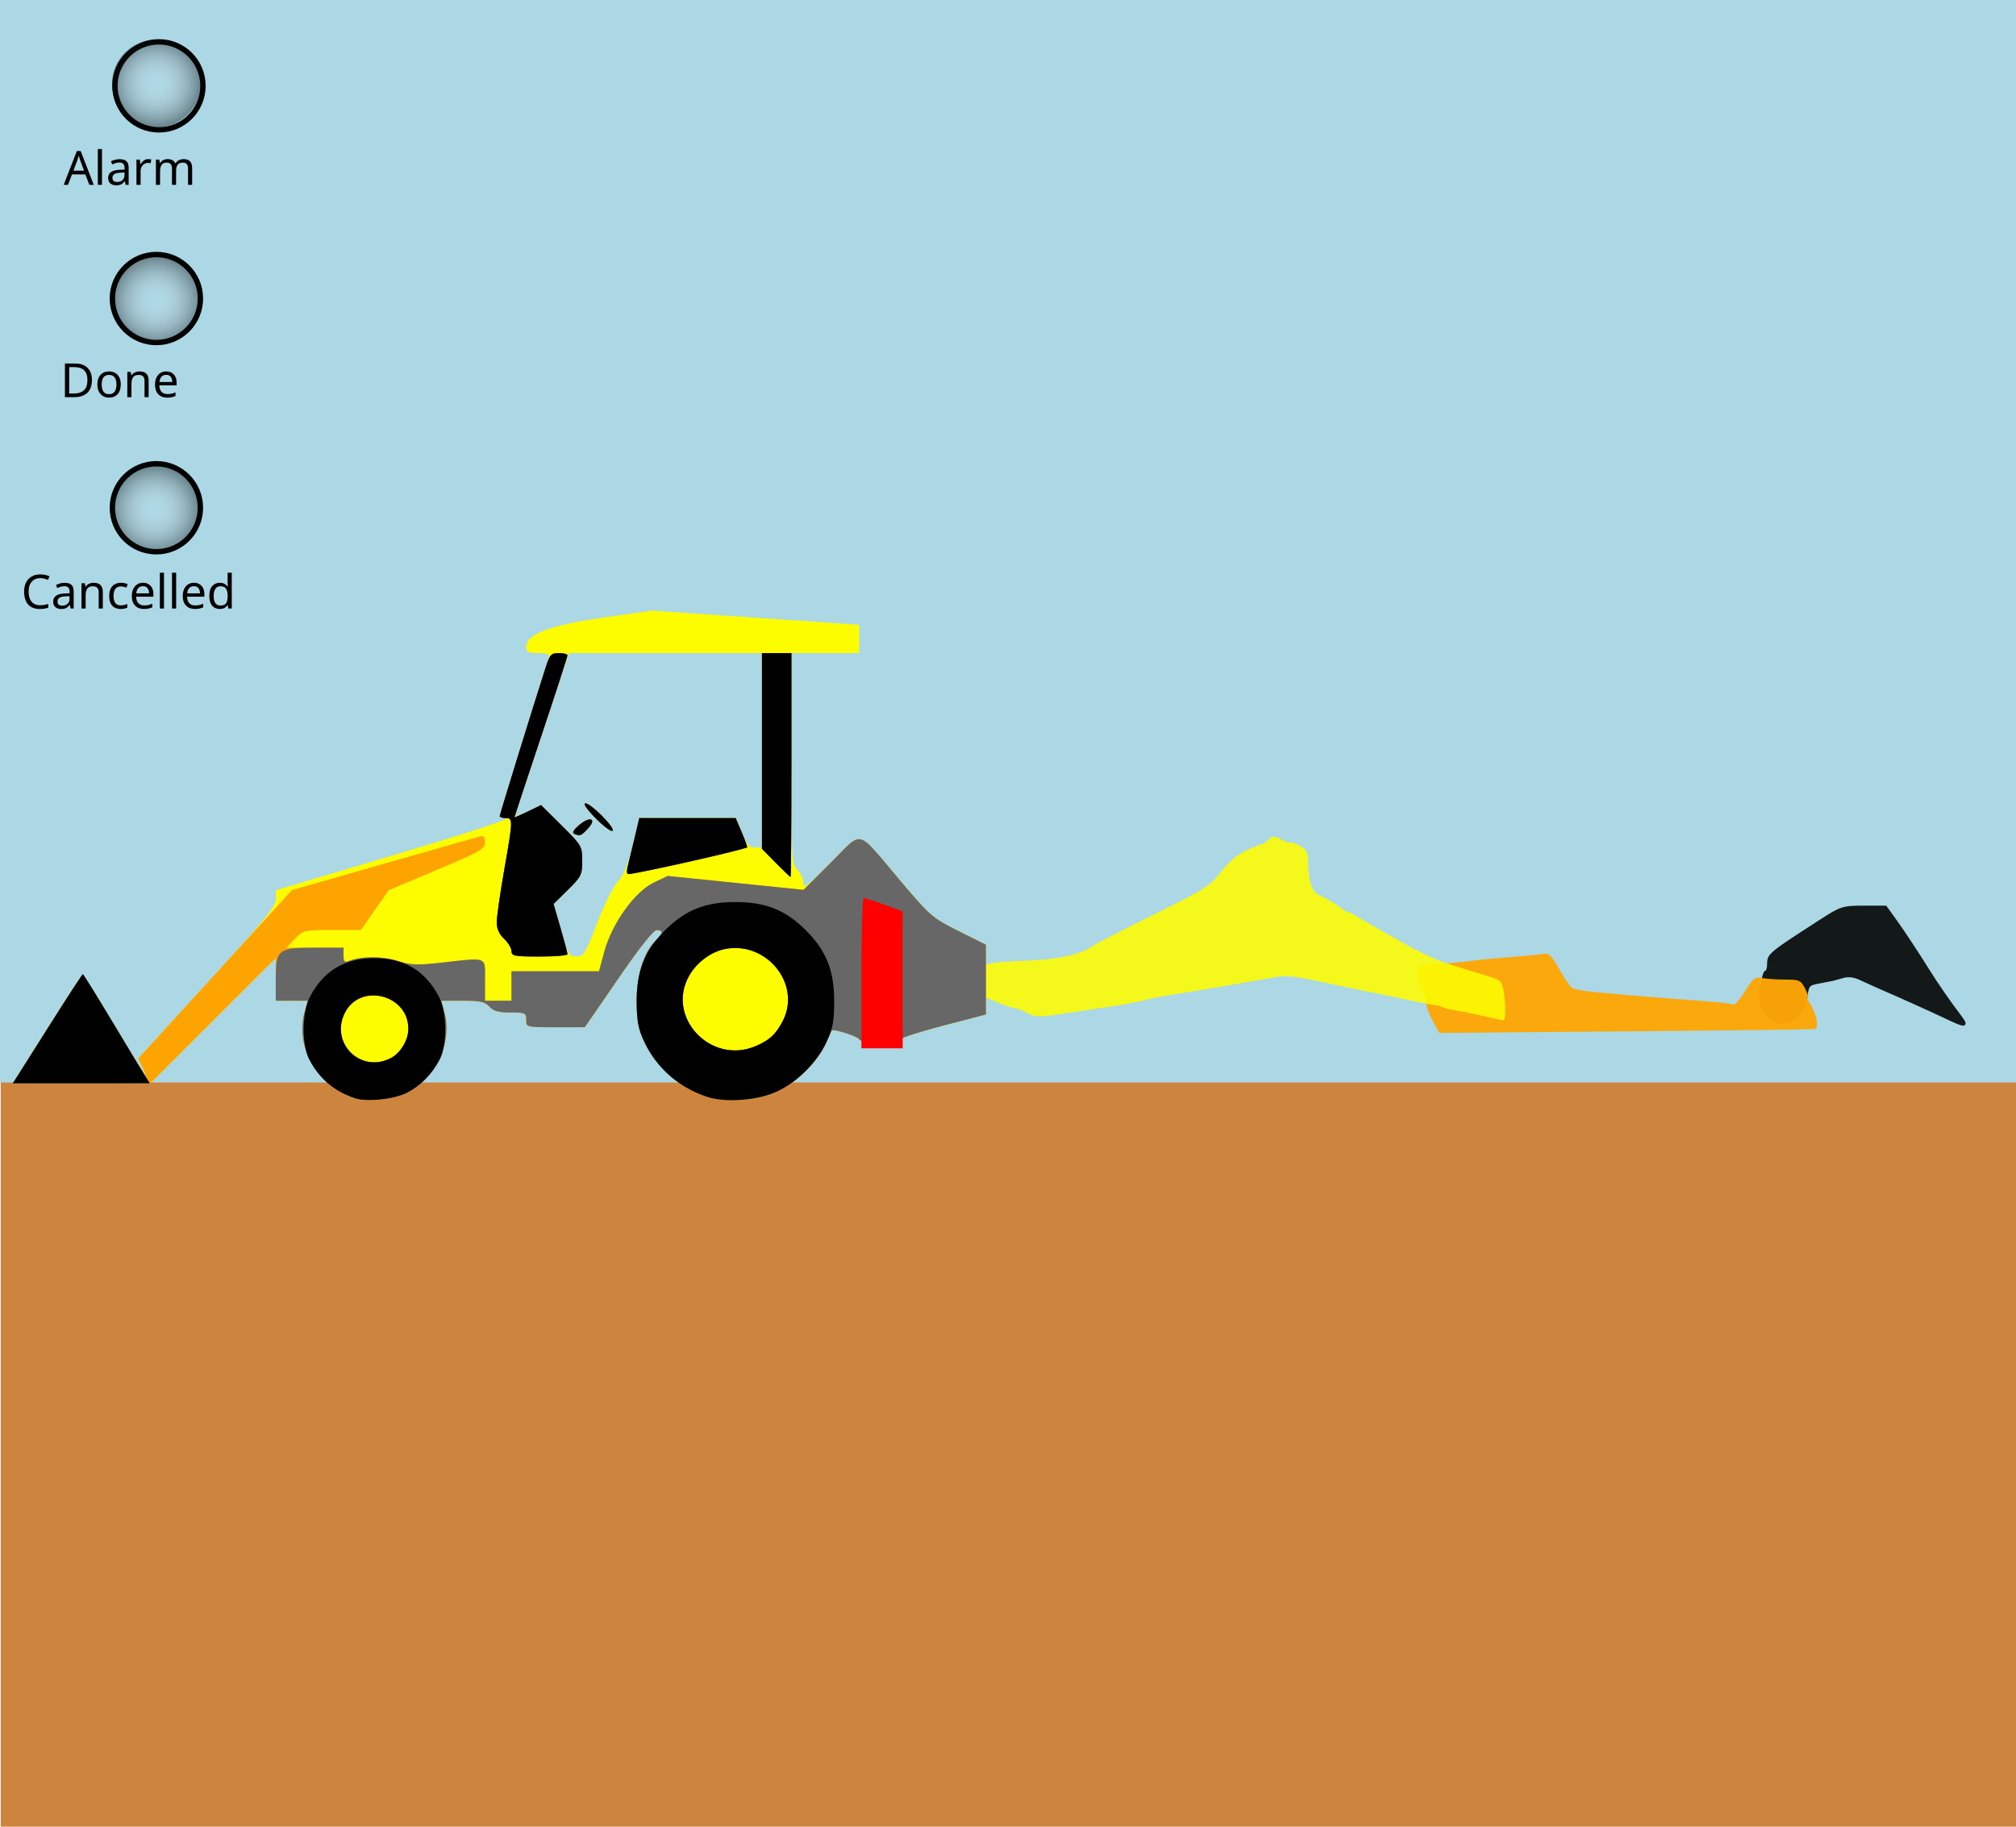
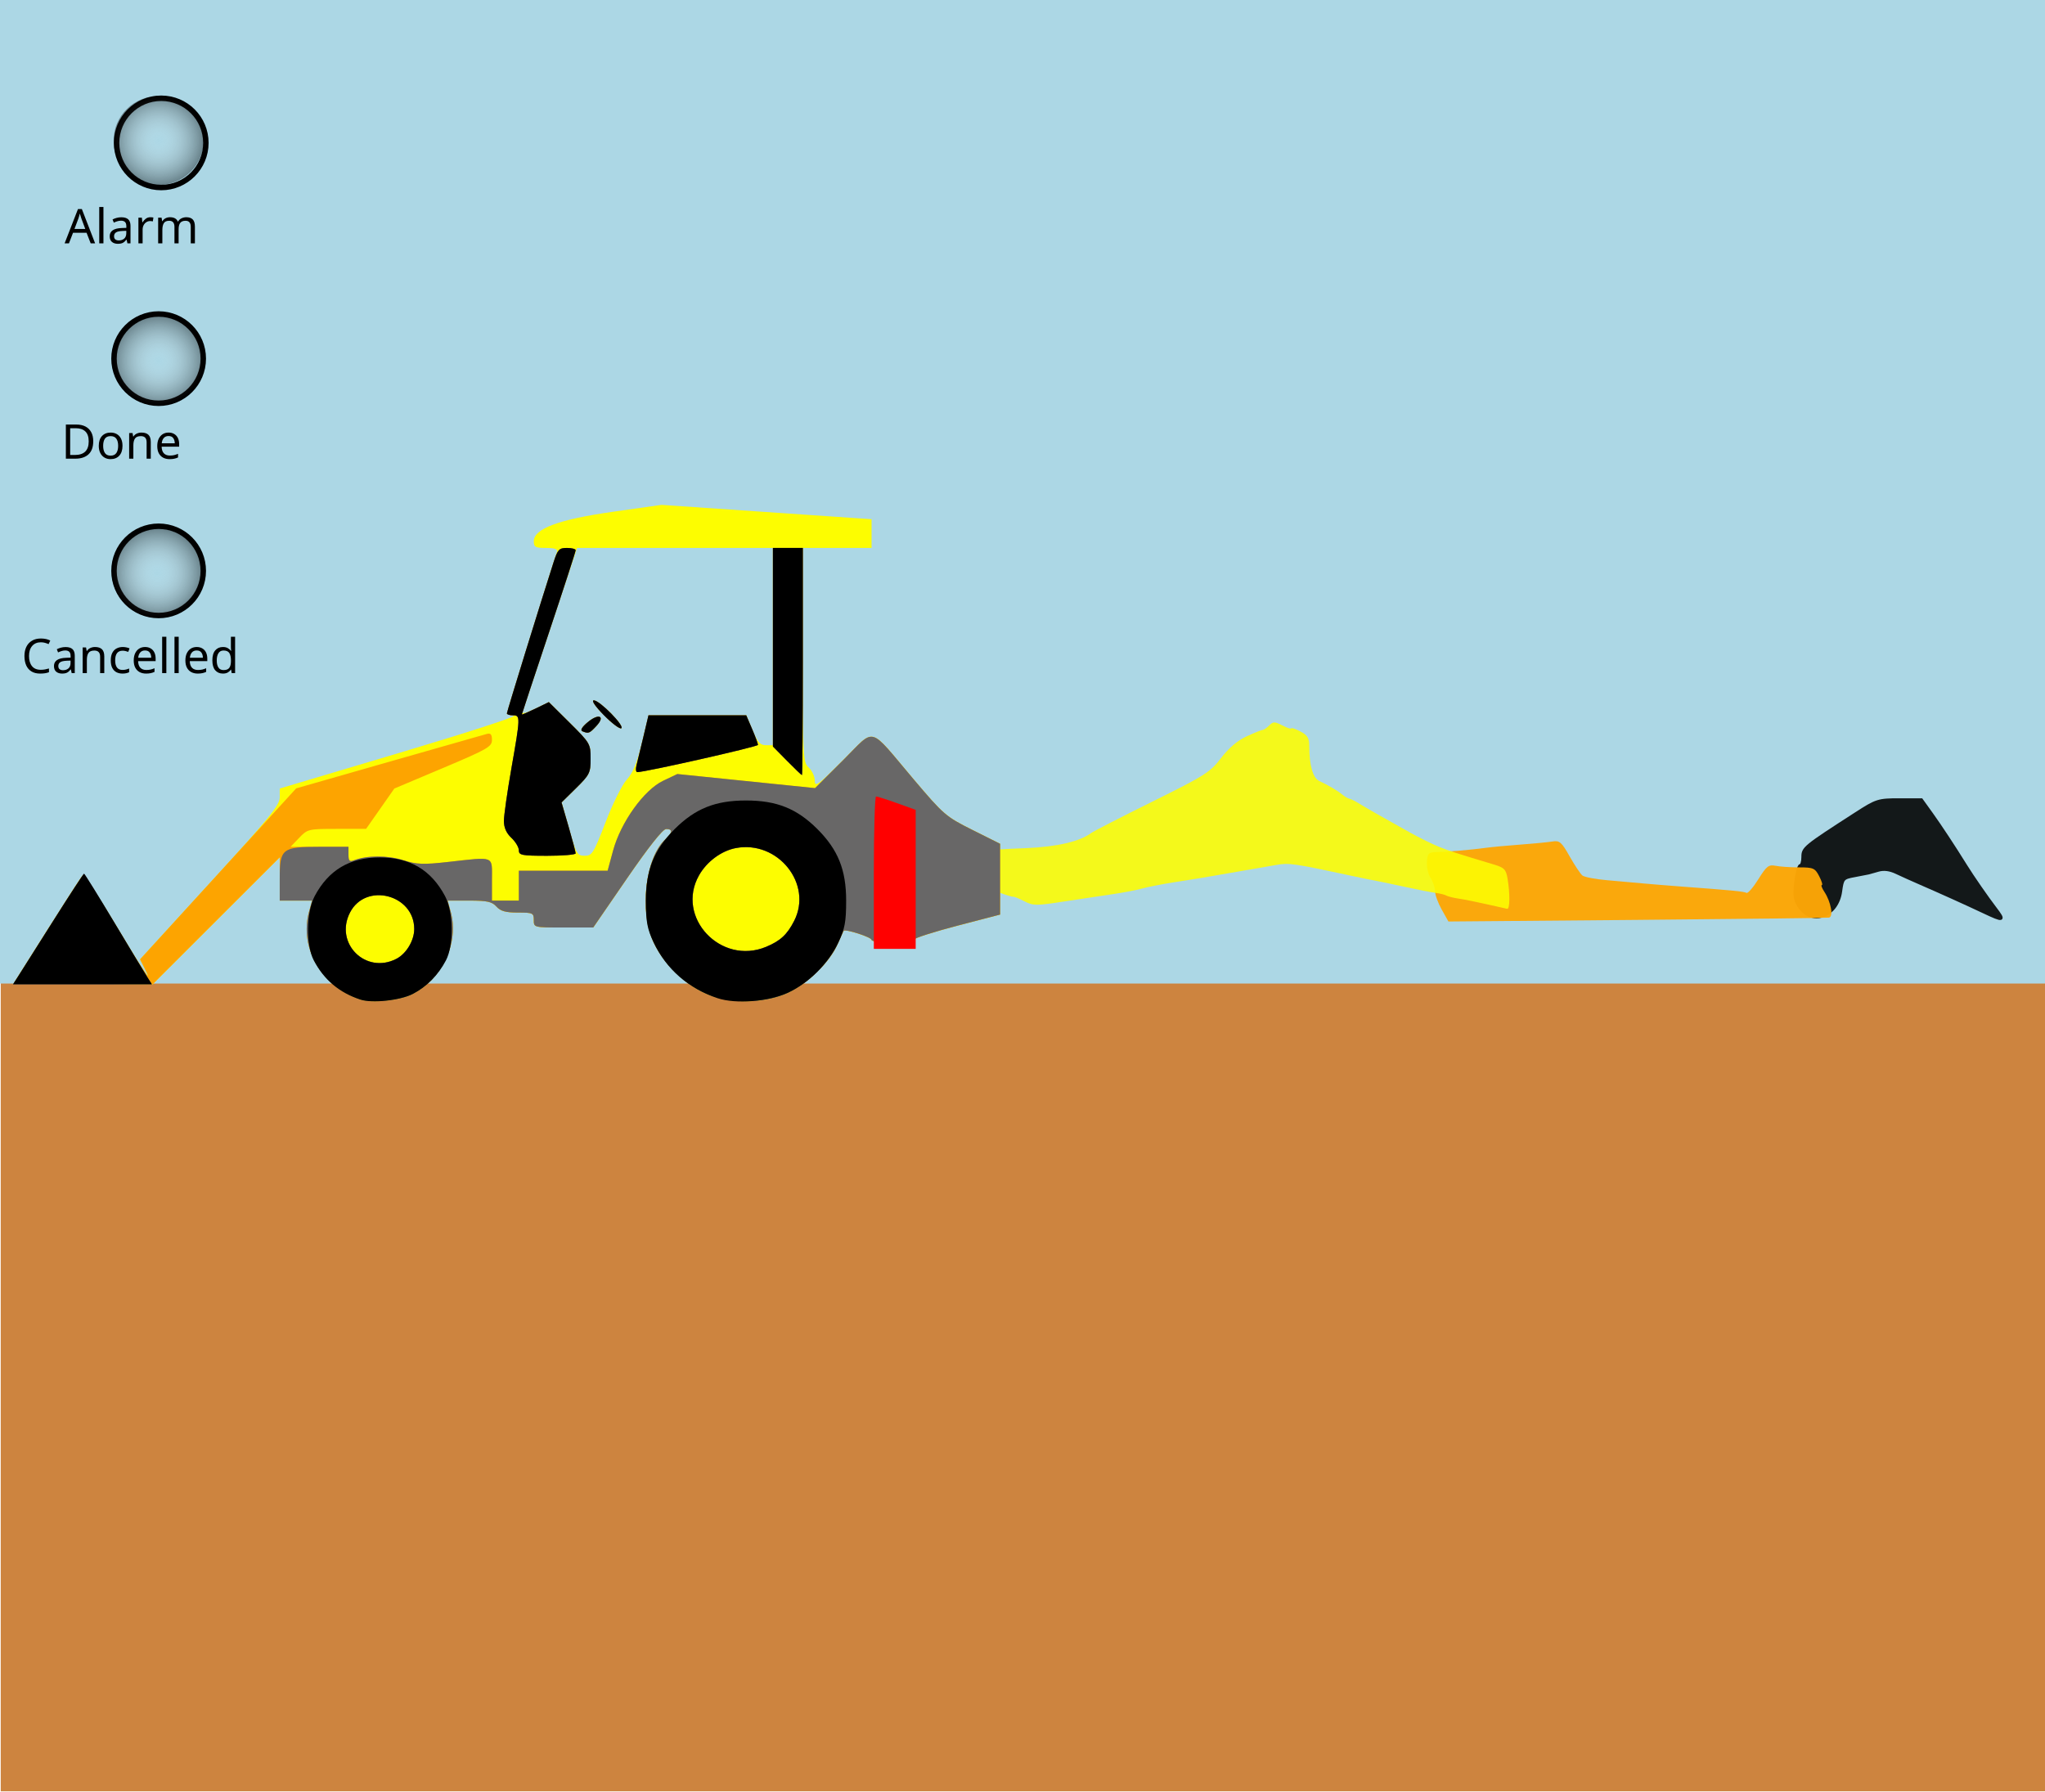
- <svg xmlns="http://www.w3.org/2000/svg" xmlns:xlink="http://www.w3.org/1999/xlink" width="684.173" height="620.019" id="svg2" version="1.0">
+ <svg xmlns="http://www.w3.org/2000/svg" xmlns:xlink="http://www.w3.org/1999/xlink" width="684.173" height="599.379" id="svg2" version="1.0">
  <defs id="defs4">
    <radialGradient r="36.904" fy="122.934" fx="124.753" cy="122.934" cx="124.753" gradientTransform="matrix(1,0,0,0.98913,0,1.336244)" gradientUnits="userSpaceOnUse" id="radialGradient2196" xlink:href="#linearGradient3528" />
    <radialGradient r="36.904" fy="122.934" fx="124.753" cy="122.934" cx="124.753" gradientTransform="matrix(1,0,0,0.98913,0,1.336244)" gradientUnits="userSpaceOnUse" id="radialGradient17974" xlink:href="#linearGradient3528" />
    <linearGradient y2="186.411" x2="82.849" y1="0" x1="0" gradientTransform="matrix(0.627646,0,0,1.593255,57.96866,54.71846)" gradientUnits="userSpaceOnUse" id="linearGradient17067" xlink:href="#back" />
    <radialGradient r="340.963" fy="350.824" fx="298.125" cy="350.824" cx="298.125" gradientTransform="matrix(1,0,0,1.112913,0,-39.61257)" gradientUnits="userSpaceOnUse" id="radialGradient17054" xlink:href="#linearGradient3528" />
    <radialGradient r="340.963" fy="350.824" fx="298.125" cy="350.824" cx="298.125" gradientTransform="matrix(1,0,0,1.112913,0,-39.61257)" gradientUnits="userSpaceOnUse" id="radialGradient17052" xlink:href="#linearGradient3528" />
    <radialGradient r="340.963" fy="350.824" fx="298.125" cy="350.824" cx="298.125" gradientTransform="matrix(1,0,0,1.112913,0,-39.61257)" gradientUnits="userSpaceOnUse" id="radialGradient17050" xlink:href="#linearGradient3528" />
    <radialGradient r="340.963" fy="350.824" fx="298.125" cy="350.824" cx="298.125" gradientTransform="matrix(1,0,0,1.112913,0,-39.61257)" gradientUnits="userSpaceOnUse" id="radialGradient17048" xlink:href="#linearGradient3528" />
    <radialGradient r="340.963" fy="350.824" fx="298.125" cy="350.824" cx="298.125" gradientTransform="matrix(1,0,0,1.112913,0,-39.61257)" gradientUnits="userSpaceOnUse" id="radialGradient17046" xlink:href="#linearGradient3528" />
    <radialGradient r="340.963" fy="350.824" fx="298.125" cy="350.824" cx="298.125" gradientTransform="matrix(1,0,0,1.112913,0,-39.61257)" gradientUnits="userSpaceOnUse" id="radialGradient17044" xlink:href="#linearGradient3528" />
    <radialGradient r="340.963" fy="350.824" fx="298.125" cy="350.824" cx="298.125" gradientTransform="matrix(1,0,0,1.112913,0,-39.61257)" gradientUnits="userSpaceOnUse" id="radialGradient17042" xlink:href="#linearGradient3528" />
    <radialGradient r="340.963" fy="350.824" fx="298.125" cy="350.824" cx="298.125" gradientTransform="matrix(1,0,0,1.112913,0,-39.61257)" gradientUnits="userSpaceOnUse" id="radialGradient17040" xlink:href="#linearGradient3528" />
    <radialGradient r="312.881" fy="420.37" fx="356.638" cy="420.37" cx="356.638" gradientTransform="matrix(0.420135,0,0,0.457467,505.0828,124.9475)" gradientUnits="userSpaceOnUse" id="radialGradient17020" xlink:href="#linearGradient3528" />
    <radialGradient r="44" fy="265" fx="65" cy="265" cx="65" gradientUnits="userSpaceOnUse" id="radialGradient15190" xlink:href="#b" />
    <radialGradient r="44" fy="265" fx="65" cy="265" cx="65" gradientUnits="userSpaceOnUse" id="radialGradient15112" xlink:href="#b" />
    <linearGradient y2="186.411" x2="82.849" y1="0" x1="0" gradientTransform="matrix(0.635938,0,0,1.113422,218.1939,55.85133)" gradientUnits="userSpaceOnUse" id="linearGradient15110" xlink:href="#back" />
    <linearGradient id="linearGradient3528">
      <stop id="stop3530" offset="0" style="stop-color:white;stop-opacity:0;" />
      <stop id="stop3532" offset="1" style="stop-color:black;stop-opacity:0.392;" />
    </linearGradient>
    <linearGradient id="linearGradient2070">
      <stop id="stop2072" offset="0" style="stop-color:#ff0000;stop-opacity:1;" />
      <stop id="stop2074" offset="1" style="stop-color:#9a1a00;stop-opacity:1;" />
    </linearGradient>
    <linearGradient id="linearGradient14993" x1="0" y1="0" x2="0.4" y2="0.9">
      <stop stop-color="#5c656c" offset="0" id="stop14946" />
      <stop stop-color="#aab2b7" offset="1" id="stop14948" />
    </linearGradient>
    <radialGradient cx="0.5" cy="0.5" r="0.5" fx="0.5" fy="0.5" id="radialGradient14997">
      <stop stop-color="#fc7474" offset="0" id="stop14951" />
      <stop stop-color="#d53a3a" offset="0.7" id="stop14953" />
      <stop stop-color="#af0000" offset="1" id="stop14955" />
    </radialGradient>
    <radialGradient cx="0.5" cy="0.5" r="0.5" fx="0.5" fy="0.5" id="radialGradient15002">
      <stop stop-color="#fcfc74" offset="0" id="stop14958" />
      <stop stop-color="#d4d53a" offset="0.7" id="stop14960" />
      <stop stop-color="#afa500" offset="1" id="stop14962" />
    </radialGradient>
    <radialGradient cx="0.5" cy="0.5" r="0.5" fx="0.5" fy="0.5" id="radialGradient15007">
      <stop stop-color="#4d4d4d" offset="0" id="stop14965" />
      <stop stop-color="#1a1a1a" offset="0.7" id="stop14967" />
      <stop stop-color="#000000" offset="1" id="stop14969" />
    </radialGradient>
    <linearGradient x1="0" y1="0" x2="0" y2="1.05" id="linearGradient15012">
      <stop stop-color="#fff" stop-opacity="0.9;" offset="0" id="stop14972" />
      <stop stop-color="#fff" stop-opacity="0.2;" offset="0.7" id="stop14974" />
      <stop stop-color="#fff" stop-opacity="0.3;" offset="1" id="stop14976" />
    </linearGradient>
    <path d="M 35,50 C 40.909,38.921 52.443,32 65,32 C 77.557,32 89.091,38.921 95,50 C 97,53.333 97,56.667 95,60 C 75,72 55,72 35,60 C 33,56.667 33,53.333 35,50 z" id="path15017" />
    <linearGradient gradientUnits="userSpaceOnUse" gradientTransform="scale(0.627646,1.593255)" id="back" x1="0" y1="0" x2="82.849" y2="186.411">
      <stop stop-color="#5c656c" offset="0" id="stop14861" />
      <stop stop-color="#aab2b7" offset="1" id="stop14863" />
    </linearGradient>
    <radialGradient gradientUnits="userSpaceOnUse" cx="65" cy="65" r="44" fx="65" fy="65" id="r">
      <stop stop-color="#fc7474" offset="0" id="stop14866" />
      <stop stop-color="#d53a3a" offset="0.7" id="stop14868" />
      <stop stop-color="#af0000" offset="1" id="stop14870" />
    </radialGradient>
    <radialGradient gradientUnits="userSpaceOnUse" cx="65" cy="165" r="44" fx="65" fy="165" id="y">
      <stop stop-color="#fcfc74" offset="0" id="stop14873" />
      <stop stop-color="#d4d53a" offset="0.7" id="stop14875" />
      <stop stop-color="#afa500" offset="1" id="stop14877" />
    </radialGradient>
    <radialGradient gradientUnits="userSpaceOnUse" cx="65" cy="265" r="44" fx="65" fy="265" id="b">
      <stop stop-color="#4d4d4d" offset="0" id="stop14880" />
      <stop stop-color="#1a1a1a" offset="0.7" id="stop14882" />
      <stop stop-color="#000000" offset="1" id="stop14884" />
    </radialGradient>
    <linearGradient x1="0" y1="0" x2="0" y2="1.05" id="rg">
      <stop style="stop-color:white;stop-opacity:0.773;" stop-color="#fff" stop-opacity="0.9;" offset="0" id="stop14887" />
      <stop style="stop-color:white;stop-opacity:0.052;" stop-color="#fff" stop-opacity="0.2;" offset="0.7" id="stop14889" />
      <stop style="stop-color:white;stop-opacity:0.216;" stop-color="#fff" stop-opacity="0.3;" offset="1" id="stop14891" />
    </linearGradient>
    <path d="M 35,50 C 40.909,38.921 52.443,32 65,32 C 77.557,32 89.091,38.921 95,50 C 97,53.333 97,56.667 95,60 C 75,72 55,72 35,60 C 33,56.667 33,53.333 35,50 z" id="reflex" />
    <linearGradient id="linearGradient2876" y2="1.05" x2="0" y1="0" x1="0">
      <stop style="stop-color:white;stop-opacity:0.902;" id="stop2878" offset="0" stop-opacity="0.9;" stop-color="#fff" />
      <stop id="stop2880" offset="0.7" stop-opacity="0.2;" stop-color="#fff" />
      <stop id="stop2882" offset="1" stop-opacity="0.3;" stop-color="#fff" />
    </linearGradient>
    <radialGradient xlink:href="#linearGradient3528" id="radialGradient2685" gradientUnits="userSpaceOnUse" gradientTransform="matrix(1,0,0,0.98913,0,1.336244)" cx="124.753" cy="122.934" fx="124.753" fy="122.934" r="36.904" />
    <radialGradient xlink:href="#linearGradient3528" id="radialGradient3479" gradientUnits="userSpaceOnUse" gradientTransform="matrix(1,0,0,0.98913,0,1.336244)" cx="124.753" cy="122.934" fx="124.753" fy="122.934" r="36.904" />
    <radialGradient xlink:href="#linearGradient3528" id="radialGradient3483" gradientUnits="userSpaceOnUse" gradientTransform="matrix(1,0,0,0.98913,0,1.336244)" cx="124.753" cy="122.934" fx="124.753" fy="122.934" r="36.904" />
  </defs>
-   <g id="layer1" transform="translate(-37.04823,-466.1713)">
-     <path id="path3299" d="M 37.294,955.503 L 37.294,824.815 L 379.258,824.815 L 721.221,824.815 L 721.221,955.503 L 721.221,1086.191 L 379.258,1086.191 L 37.294,1086.191 L 37.294,955.503 z" style="fill:#cd843f" />
-     <path id="path3301" d="M 37.048,649.885 L 37.048,466.171 L 379.135,466.171 L 721.221,466.171 L 721.221,649.885 L 721.221,833.598 L 379.135,833.598 L 37.048,833.598 L 37.048,649.885 z" style="fill:#acd7e5" />
-     <g id="boom" transform="translate(11.79421,2.948553)">
-       <g id="stick">
-         <g style="opacity:0.89;fill:#ff0000;stroke:#000000" id="bucket" transform="translate(-5.776117,-1.821566)">
-           <path style="fill:#000000" d="M 691.748,810.465 C 686.112,807.798 676.959,803.666 670.25,800.759 C 667.776,799.687 664.292,798.117 662.508,797.271 C 660.342,796.243 658.347,795.99 656.506,796.51 C 654.989,796.938 653.523,797.352 653.248,797.429 C 652.973,797.507 650.893,797.911 648.625,798.327 C 644.644,799.059 644.48,799.24 643.883,803.602 C 642.763,811.769 634.58,815.035 630.299,809.023 C 628.539,806.551 628.316,805.227 628.869,800.523 C 629.229,797.459 629.911,794.952 630.386,794.952 C 630.86,794.952 631.248,793.677 631.248,792.118 C 631.248,789.113 631.723,788.724 648.966,777.606 C 655.888,773.142 656.484,772.952 663.546,772.952 L 670.909,772.952 L 674.321,777.702 C 677.217,781.734 681.761,788.632 685.752,795.055 C 688.021,798.707 692.858,805.695 695.544,809.202 C 698.871,813.546 698.513,813.666 691.748,810.465 z" id="path2431" />
-         </g>
-         <path id="bla" d="M 511.532,809.842 C 510.301,807.652 509.294,804.893 509.294,803.711 C 509.294,802.529 508.629,800.548 507.817,799.309 C 507.005,798.069 506.443,795.611 506.567,793.846 C 506.767,791.009 507.142,790.63 509.794,790.587 C 513.417,790.527 521.498,789.833 526.293,789.17 C 528.218,788.904 533.394,788.42 537.794,788.095 C 542.194,787.77 547.024,787.302 548.529,787.056 C 550.963,786.658 551.6,787.205 554.328,792.039 C 556.014,795.026 557.933,797.903 558.593,798.432 C 559.253,798.961 562.944,799.667 566.794,800.002 C 570.644,800.337 576.044,800.819 578.794,801.073 C 581.544,801.327 586.944,801.769 590.794,802.055 C 608.911,803.402 612.704,803.768 613.473,804.243 C 613.928,804.524 615.714,802.48 617.442,799.7 C 620.183,795.292 620.917,794.714 623.189,795.18 C 624.622,795.473 628.153,795.712 631.038,795.711 C 635.839,795.708 636.411,795.958 637.813,798.67 C 638.656,800.299 639.057,801.632 638.704,801.632 C 638.352,801.632 638.731,802.651 639.548,803.897 C 641.773,807.294 642.658,812.251 641.087,812.522 C 640.375,812.645 611.438,812.988 576.782,813.285 L 513.77,813.824 L 511.532,809.842 z" style="opacity:0.966;fill:#fda605;stroke:none" />
-       </g>
-       <path style="opacity:0.89;fill:#fdfd02;stroke:none;stroke-opacity:1" d="M 528.654,808.068 C 525.354,807.311 521.143,806.466 519.296,806.191 C 517.449,805.915 515.547,805.448 515.07,805.153 C 514.592,804.857 512.953,804.449 511.428,804.246 C 509.902,804.042 505.279,803.136 501.154,802.232 C 497.029,801.329 492.754,800.433 491.654,800.241 C 490.554,800.05 487.404,799.409 484.654,798.818 C 463.788,794.333 462.506,794.143 458.154,794.895 C 455.679,795.323 449.829,796.34 445.154,797.156 C 433.58,799.174 431.715,799.485 423.654,800.746 C 419.804,801.349 415.079,802.279 413.154,802.815 C 411.229,803.35 406.729,804.206 403.154,804.717 C 399.579,805.228 392.241,806.332 386.846,807.171 C 377.845,808.571 376.776,808.561 373.846,807.046 C 372.091,806.138 370.429,805.459 370.154,805.537 C 369.48,805.729 360.818,802.525 360.021,801.79 C 359.673,801.468 359.179,798.863 358.923,796.001 C 358.367,789.794 357.936,789.98 374.488,789.27 C 384.773,788.829 392.358,787.072 396.154,784.251 C 396.979,783.638 406.226,778.89 416.703,773.7 C 434.268,764.998 436.057,763.864 439.664,759.132 C 442.23,755.765 445.185,753.261 448.256,751.853 C 450.831,750.671 453.244,749.705 453.617,749.705 C 453.991,749.705 454.969,749.033 455.79,748.212 C 457.113,746.889 457.615,746.892 460.218,748.238 C 461.833,749.073 463.154,749.508 463.154,749.205 C 463.154,748.902 464.504,749.352 466.154,750.205 C 468.541,751.439 469.156,752.415 469.165,754.981 C 469.188,761.605 470.398,765.844 472.548,766.827 C 475.443,768.152 478.675,770.063 480.298,771.409 C 481.044,772.028 482.104,772.636 482.654,772.761 C 483.204,772.885 484.554,773.548 485.654,774.235 C 487.845,775.601 493.393,778.767 502.654,783.933 C 505.954,785.774 510.454,787.992 512.654,788.863 C 516.326,790.317 518.905,791.148 530.793,794.711 C 534.454,795.809 535.002,796.371 535.532,799.578 C 536.366,804.62 536.301,809.73 535.404,809.575 C 534.992,809.503 531.954,808.825 528.654,808.068 z" id="path2404" />
-     </g>
+   <g id="layer1" transform="translate(-37.04823,-504.5025)">
+     <path id="path3299" d="M 37.294,964.348 L 37.294,824.815 L 379.258,824.815 L 721.221,824.815 L 721.221,964.348 L 721.221,1103.882 L 379.258,1103.882 L 37.294,1103.882 L 37.294,964.348 z" style="fill:#cd843f" />
+     <path id="path3301" d="M 37.048,669.05 L 37.048,504.503 L 379.135,504.503 L 721.221,504.503 L 721.221,669.05 L 721.221,833.598 L 379.135,833.598 L 37.048,833.598 L 37.048,669.05 z" style="fill:#acd7e5" />
    <path style="fill:none;fill-rule:evenodd;stroke:none;stroke-width:0.556px;stroke-linecap:butt;stroke-linejoin:miter;stroke-opacity:1" d="M 330.661,811.25 C 330.661,811.932 330.661,814.508 330.661,816.113 C 330.661,817.633 330.661,819.153 330.661,820.673 C 330.661,822.193 330.661,823.713 330.661,825.232 C 330.661,826.752 330.661,828.272 330.661,829.792 C 330.661,830.096 330.661,830.4 330.661,830.704" id="path2644" />
    <path id="path2646" d="M 330.661,830.704 C 330.661,830.022 330.661,827.445 330.661,825.84 C 330.661,824.321 330.661,822.801 330.661,821.281 C 330.661,819.761 330.661,818.241 330.661,816.721 C 330.661,815.201 330.661,813.682 330.661,812.162 C 330.661,811.858 330.661,811.554 330.661,811.25" style="fill:none;fill-rule:evenodd;stroke:none;stroke-width:0.556px;stroke-linecap:butt;stroke-linejoin:miter;stroke-opacity:1" />
+     <g id="boom">
+       <g id="stick">
+         <g id="bucket">
+           <g transform="translate(8.966649,-0.8387151)" id="bucketInner" style="opacity:0.89;fill:#ff0000;stroke:#000000">
+             <path id="path2431" d="M 691.748,810.465 C 686.112,807.798 676.959,803.666 670.25,800.759 C 667.776,799.687 664.292,798.117 662.508,797.271 C 660.342,796.243 658.347,795.99 656.506,796.51 C 654.989,796.938 653.523,797.352 653.248,797.429 C 652.973,797.507 650.893,797.911 648.625,798.327 C 644.644,799.059 644.48,799.24 643.883,803.602 C 642.763,811.769 634.58,815.035 630.299,809.023 C 628.539,806.551 628.316,805.227 628.869,800.523 C 629.229,797.459 629.911,794.952 630.386,794.952 C 630.86,794.952 631.248,793.677 631.248,792.118 C 631.248,789.113 631.723,788.724 648.966,777.606 C 655.888,773.142 656.484,772.952 663.546,772.952 L 670.909,772.952 L 674.321,777.702 C 677.217,781.734 681.761,788.632 685.752,795.055 C 688.021,798.707 692.858,805.695 695.544,809.202 C 698.871,813.546 698.513,813.666 691.748,810.465 z" style="fill:#000000" />
+           </g>
+           <path transform="matrix(1.459599,0,0,1.459599,-277.6721,315.1453)" d="M 680.133,328.604 A 46.685,46.685 0 1 1 586.762,328.604 A 46.685,46.685 0 1 1 680.133,328.604 z" id="path2521" style="fill:none;fill-opacity:0.875;stroke:none;stroke-width:5;stroke-miterlimit:4;stroke-dasharray:none;stroke-opacity:1" />
+         </g>
+         <path id="bla" d="M 519.394,808.859 C 518.164,806.669 517.156,803.91 517.156,802.728 C 517.156,801.546 516.492,799.565 515.68,798.326 C 514.868,797.087 514.306,794.628 514.43,792.863 C 514.63,790.026 515.005,789.648 517.656,789.604 C 521.28,789.544 529.361,788.851 534.156,788.187 C 536.081,787.921 541.256,787.437 545.656,787.112 C 550.056,786.787 554.887,786.32 556.391,786.074 C 558.826,785.675 559.463,786.222 562.191,791.057 C 563.877,794.043 565.796,796.92 566.456,797.449 C 567.116,797.978 570.806,798.685 574.656,799.019 C 578.506,799.354 583.906,799.836 586.656,800.09 C 589.406,800.344 594.806,800.786 598.656,801.072 C 616.774,802.419 620.567,802.785 621.336,803.26 C 621.791,803.542 623.577,801.497 625.305,798.717 C 628.045,794.309 628.78,793.731 631.052,794.197 C 632.484,794.491 636.016,794.73 638.9,794.728 C 643.702,794.725 644.273,794.975 645.676,797.687 C 646.519,799.316 646.92,800.649 646.567,800.649 C 646.215,800.649 646.594,801.669 647.41,802.914 C 649.636,806.311 650.521,811.268 648.949,811.54 C 648.238,811.662 619.301,812.006 584.644,812.302 L 521.633,812.841 L 519.394,808.859 z" style="opacity:0.966;fill:#fda605;stroke:none" />
+       </g>
+       <path style="opacity:0.89;fill:#fdfd02;stroke:none;stroke-opacity:1" d="M 534.551,807.085 C 531.251,806.328 527.04,805.483 525.193,805.208 C 523.346,804.932 521.444,804.465 520.967,804.17 C 520.489,803.875 518.85,803.466 517.325,803.263 C 515.799,803.059 511.176,802.153 507.051,801.249 C 502.926,800.346 498.651,799.45 497.551,799.258 C 496.451,799.067 493.301,798.427 490.551,797.835 C 469.685,793.35 468.403,793.16 464.051,793.913 C 461.576,794.34 455.726,795.358 451.051,796.173 C 439.477,798.191 437.613,798.503 429.551,799.764 C 425.701,800.366 420.976,801.297 419.051,801.832 C 417.126,802.367 412.626,803.223 409.051,803.734 C 405.476,804.245 398.138,805.35 392.744,806.189 C 383.742,807.588 382.674,807.578 379.744,806.063 C 377.988,805.155 376.326,804.476 376.051,804.554 C 375.377,804.746 366.715,801.543 365.919,800.807 C 365.571,800.485 365.076,797.88 364.82,795.018 C 364.264,788.811 363.833,788.997 380.386,788.287 C 390.67,787.847 398.255,786.089 402.051,783.268 C 402.876,782.655 412.123,777.907 422.6,772.717 C 440.165,764.015 441.954,762.881 445.561,758.149 C 448.127,754.782 451.083,752.278 454.154,750.87 C 456.728,749.688 459.141,748.722 459.514,748.722 C 459.888,748.722 460.866,748.05 461.687,747.229 C 463.01,745.906 463.512,745.909 466.115,747.255 C 467.73,748.09 469.051,748.525 469.051,748.222 C 469.051,747.919 470.401,748.369 472.051,749.222 C 474.438,750.457 475.054,751.432 475.062,753.998 C 475.085,760.622 476.295,764.861 478.445,765.844 C 481.34,767.169 484.572,769.08 486.195,770.426 C 486.941,771.045 488.001,771.654 488.551,771.778 C 489.101,771.902 490.451,772.565 491.551,773.252 C 493.742,774.619 499.29,777.784 508.551,782.95 C 511.851,784.791 516.351,787.009 518.551,787.88 C 522.223,789.334 524.802,790.165 536.69,793.728 C 540.351,794.826 540.899,795.388 541.429,798.596 C 542.263,803.637 542.198,808.747 541.301,808.592 C 540.889,808.52 537.851,807.842 534.551,807.085 z" id="path2404" />
+     </g>
    <g id="g3241" transform="translate(-3.43998,18.18275)">
      <path style="fill:#fdfd00" d="M 161.069,820.789 C 148.156,816.554 140.536,803.523 143.884,791.398 L 144.915,787.664 L 139.495,787.664 L 134.076,787.664 L 134.076,780.423 L 134.076,773.182 L 112.798,794.442 L 91.521,815.702 L 68.347,815.433 L 45.173,815.164 L 56.217,797.664 C 62.291,788.039 67.619,779.787 68.056,779.327 C 68.493,778.866 73.242,785.841 78.609,794.827 C 87.8,810.215 92.164,816.799 88.83,810.249 L 87.347,807.334 L 110.711,781.773 C 130.371,760.265 134.077,755.732 134.085,753.188 L 134.094,750.164 L 174.335,738.164 C 196.467,731.564 213.563,726.02 212.326,725.845 C 211.088,725.669 210.076,725.289 210.076,725 C 210.076,724.501 225.859,673.547 226.829,670.914 C 227.151,670.042 226.047,669.664 223.183,669.664 C 219.59,669.664 219.076,669.383 219.078,667.414 C 219.083,663.219 227.4,660.132 245.681,657.54 L 261.786,655.257 L 296.931,657.654 L 332.076,660.051 L 332.076,664.858 L 332.076,669.664 L 320.576,669.664 L 309.076,669.664 L 309.076,705.509 C 309.076,740.084 309.147,741.418 311.076,743.164 C 312.176,744.16 313.076,746.133 313.076,747.549 C 313.076,749.834 314.144,749.061 322.536,740.704 C 333.614,729.672 330.773,728.913 346.076,746.993 C 356.185,758.936 356.92,759.57 365.826,764.024 L 375.076,768.651 L 375.076,780.493 L 375.076,792.336 L 360.826,796.049 C 352.988,798.091 346.426,800.19 346.243,800.713 C 345.825,801.904 332.076,801.983 332.076,800.794 C 332.076,799.914 323.251,797.06 322.744,797.776 C 322.593,797.99 321.641,800.068 320.629,802.394 C 318.099,808.214 310.669,815.477 304.076,818.578 C 296.174,822.294 283.963,822.29 276.076,818.57 C 269.062,815.261 262.479,808.678 259.17,801.664 C 254.28,791.296 256.368,773.235 263.168,767.08 C 265.547,764.928 265.607,763.649 263.326,763.714 C 262.214,763.745 257.451,769.764 250.268,780.214 L 238.96,796.664 L 229.018,796.664 C 219.08,796.664 219.076,796.663 219.076,794.164 C 219.076,791.809 218.766,791.664 213.731,791.664 C 209.656,791.664 207.956,791.189 206.576,789.664 C 205.082,788.014 203.496,787.664 197.501,787.664 L 190.237,787.664 L 191.268,791.398 C 194.15,801.835 188.417,813.98 178.164,819.159 C 174.291,821.116 164.819,822.019 161.069,820.789 z M 243.097,761.414 C 245.488,755.202 248.671,748.821 250.203,747.164 C 252.212,744.992 253.6,741.612 255.233,734.914 L 257.487,725.664 L 273.837,725.664 L 290.187,725.664 L 292.265,730.664 C 293.93,734.67 294.813,735.664 296.709,735.664 L 299.076,735.664 L 299.076,702.664 L 299.076,669.664 L 266.312,669.664 L 233.548,669.664 L 224.668,696.414 C 219.784,711.127 215.572,723.748 215.307,724.462 C 214.997,725.296 216.484,724.954 219.467,723.505 L 224.108,721.25 L 231.092,728.18 C 237.905,734.941 238.076,735.234 238.076,740.175 C 238.076,744.907 237.758,745.552 233.232,750.011 L 228.387,754.782 L 230.913,763.723 C 233.282,772.107 233.605,772.664 236.102,772.664 C 238.572,772.664 239.08,771.847 243.097,761.414 z M 235.342,731.007 C 234.549,730.687 235.168,729.616 237.071,728.014 C 240.807,724.871 243.156,725.885 239.977,729.27 C 237.648,731.749 237.403,731.841 235.342,731.007 z M 242.532,725.619 C 239.661,722.705 238.271,720.664 239.155,720.664 C 241.107,720.664 249.552,729.252 248.338,730.002 C 247.829,730.317 245.216,728.345 242.532,725.619 z" id="path3232" />
      <path style="fill:#fda400" d="M 161.069,820.789 C 148.156,816.554 140.536,803.523 143.884,791.398 L 144.915,787.664 L 139.495,787.664 L 134.076,787.664 L 134.076,780.423 L 134.076,773.182 L 112.798,794.442 L 91.521,815.702 L 68.347,815.433 L 45.173,815.164 L 56.217,797.664 C 62.291,788.039 67.619,779.787 68.056,779.327 C 68.493,778.866 73.242,785.841 78.609,794.827 C 87.801,810.217 92.164,816.8 88.829,810.246 L 87.344,807.327 L 113.46,778.72 L 139.576,750.113 L 170.576,741.243 C 187.626,736.364 202.363,732.161 203.326,731.902 C 204.648,731.546 205.076,732.036 205.076,733.909 C 205.076,736.164 203.606,737.007 188.748,743.275 L 172.419,750.164 L 167.691,756.914 L 162.963,763.664 L 153.206,763.664 C 143.671,763.664 143.385,763.732 140.576,766.664 L 137.702,769.664 L 147.389,769.664 L 157.076,769.664 L 157.076,772.271 C 157.076,774.346 157.433,774.74 158.826,774.2 C 163.185,772.511 170.067,772.475 175.277,774.114 C 179.952,775.584 182.009,775.67 190.344,774.74 C 206.234,772.969 205.076,772.503 205.076,780.664 L 205.076,787.664 L 209.576,787.664 L 214.076,787.664 L 214.076,782.664 L 214.076,777.664 L 228.927,777.664 L 243.779,777.664 L 245.594,770.958 C 248.163,761.468 255.925,750.629 262.337,747.578 L 267.098,745.312 L 290.135,747.67 L 313.172,750.028 L 322.585,740.655 C 333.606,729.679 330.775,728.916 346.076,746.993 C 356.185,758.936 356.92,759.57 365.826,764.024 L 375.076,768.651 L 375.076,780.493 L 375.076,792.336 L 360.826,796.049 C 352.988,798.091 346.426,800.19 346.243,800.713 C 345.825,801.904 332.076,801.983 332.076,800.794 C 332.076,799.914 323.251,797.06 322.744,797.776 C 322.593,797.99 321.641,800.068 320.629,802.394 C 318.099,808.214 310.669,815.477 304.076,818.578 C 296.174,822.294 283.963,822.29 276.076,818.57 C 269.062,815.261 262.479,808.678 259.17,801.664 C 254.28,791.296 256.368,773.235 263.168,767.08 C 265.547,764.928 265.607,763.649 263.326,763.714 C 262.214,763.745 257.451,769.764 250.268,780.214 L 238.96,796.664 L 229.018,796.664 C 219.08,796.664 219.076,796.663 219.076,794.164 C 219.076,791.809 218.766,791.664 213.731,791.664 C 209.656,791.664 207.956,791.189 206.576,789.664 C 205.082,788.014 203.496,787.664 197.501,787.664 L 190.237,787.664 L 191.268,791.398 C 194.15,801.835 188.417,813.98 178.164,819.159 C 174.291,821.116 164.819,822.019 161.069,820.789 z M 173.109,807.147 C 176.437,805.426 179.076,801.011 179.076,797.164 C 179.076,785.624 162.859,781.448 157.593,791.631 C 152.273,801.919 162.821,812.467 173.109,807.147 z M 296.821,803.126 C 301.572,801.141 303.843,799.037 306.182,794.454 C 312.488,782.099 300.763,767.437 286.688,770.077 C 281.845,770.986 276.962,774.596 274.358,779.194 C 266.409,793.228 281.65,809.465 296.821,803.126 z M 214.076,770.838 C 214.076,769.834 212.951,767.956 211.576,766.664 C 209.889,765.08 209.076,763.242 209.076,761.017 C 209.076,759.204 210.201,751.306 211.576,743.467 C 214.615,726.14 214.629,725.664 212.076,725.664 C 210.976,725.664 210.076,725.375 210.076,725.021 C 210.076,724.463 221.372,687.895 225.709,674.414 C 227.07,670.181 227.554,669.664 230.156,669.664 C 231.762,669.664 233.076,670.011 233.076,670.435 C 233.076,670.859 229.026,683.337 224.076,698.164 C 219.126,712.991 215.076,725.238 215.076,725.38 C 215.076,725.522 217.108,724.651 219.592,723.444 L 224.108,721.25 L 231.092,728.18 C 237.905,734.941 238.076,735.234 238.076,740.175 C 238.076,744.91 237.759,745.551 233.214,750.028 L 228.353,754.816 L 230.714,762.939 C 232.013,767.406 233.076,771.422 233.076,771.863 C 233.076,772.304 228.801,772.664 223.576,772.664 C 215.045,772.664 214.076,772.478 214.076,770.838 z M 303.788,740.88 L 299.076,736.095 L 299.076,702.88 L 299.076,669.664 L 304.076,669.664 L 309.076,669.664 L 309.076,707.664 C 309.076,728.564 308.946,745.664 308.788,745.664 C 308.63,745.664 306.38,743.511 303.788,740.88 z M 253.432,742.414 C 253.756,741.177 254.791,736.902 255.731,732.914 L 257.442,725.664 L 273.794,725.664 L 290.147,725.664 L 292.111,730.247 C 293.192,732.768 294.076,735.158 294.076,735.559 C 294.076,736.169 256.34,744.686 253.709,744.67 C 253.233,744.667 253.108,743.652 253.432,742.414 z M 235.342,731.007 C 234.549,730.687 235.168,729.616 237.071,728.014 C 240.807,724.871 243.156,725.885 239.977,729.27 C 237.648,731.749 237.403,731.841 235.342,731.007 z M 242.532,725.619 C 239.661,722.705 238.271,720.664 239.155,720.664 C 241.107,720.664 249.552,729.252 248.338,730.002 C 247.829,730.317 245.216,728.345 242.532,725.619 z" id="path3230" />
      <path style="fill:#686767" d="M 161.069,820.789 C 148.156,816.554 140.536,803.523 143.884,791.398 L 144.915,787.664 L 139.495,787.664 L 134.076,787.664 L 134.076,780.319 C 134.076,770.265 134.828,769.664 147.405,769.664 L 157.076,769.664 L 157.076,772.271 C 157.076,774.346 157.433,774.74 158.826,774.2 C 163.185,772.511 170.067,772.475 175.277,774.114 C 179.952,775.584 182.009,775.67 190.344,774.74 C 206.234,772.969 205.076,772.503 205.076,780.664 L 205.076,787.664 L 209.576,787.664 L 214.076,787.664 L 214.076,782.664 L 214.076,777.664 L 228.927,777.664 L 243.779,777.664 L 245.594,770.958 C 248.163,761.468 255.925,750.629 262.337,747.578 L 267.098,745.312 L 290.135,747.67 L 313.172,750.028 L 322.585,740.655 C 333.606,729.679 330.775,728.916 346.076,746.993 C 356.185,758.936 356.92,759.57 365.826,764.024 L 375.076,768.651 L 375.076,780.493 L 375.076,792.336 L 360.826,796.049 C 352.988,798.091 346.426,800.19 346.243,800.713 C 345.825,801.904 332.076,801.983 332.076,800.794 C 332.076,799.914 323.251,797.06 322.744,797.776 C 322.593,797.99 321.641,800.068 320.629,802.394 C 318.099,808.214 310.669,815.477 304.076,818.578 C 296.174,822.294 283.963,822.29 276.076,818.57 C 269.062,815.261 262.479,808.678 259.17,801.664 C 254.28,791.296 256.368,773.235 263.168,767.08 C 265.547,764.928 265.607,763.649 263.326,763.714 C 262.214,763.745 257.451,769.764 250.268,780.214 L 238.96,796.664 L 229.018,796.664 C 219.08,796.664 219.076,796.663 219.076,794.164 C 219.076,791.809 218.766,791.664 213.731,791.664 C 209.656,791.664 207.956,791.189 206.576,789.664 C 205.082,788.014 203.496,787.664 197.501,787.664 L 190.237,787.664 L 191.268,791.398 C 194.15,801.835 188.417,813.98 178.164,819.159 C 174.291,821.116 164.819,822.019 161.069,820.789 z M 173.109,807.147 C 176.437,805.426 179.076,801.011 179.076,797.164 C 179.076,785.624 162.859,781.448 157.593,791.631 C 152.273,801.919 162.821,812.467 173.109,807.147 z M 296.821,803.126 C 301.572,801.141 303.843,799.037 306.182,794.454 C 312.488,782.099 300.763,767.437 286.688,770.077 C 281.845,770.986 276.962,774.596 274.358,779.194 C 266.409,793.228 281.65,809.465 296.821,803.126 z M 46.298,813.414 C 47.097,812.177 52.363,803.852 58.001,794.914 C 63.638,785.977 68.41,778.664 68.603,778.664 C 68.797,778.664 73.337,785.977 78.692,794.914 C 84.047,803.852 89.076,812.177 89.867,813.414 L 91.306,815.664 L 68.076,815.664 L 44.846,815.664 L 46.298,813.414 z M 214.076,770.838 C 214.076,769.834 212.951,767.956 211.576,766.664 C 209.889,765.08 209.076,763.242 209.076,761.017 C 209.076,759.204 210.201,751.306 211.576,743.467 C 214.615,726.14 214.629,725.664 212.076,725.664 C 210.976,725.664 210.076,725.375 210.076,725.021 C 210.076,724.463 221.372,687.895 225.709,674.414 C 227.07,670.181 227.554,669.664 230.156,669.664 C 231.762,669.664 233.076,670.011 233.076,670.435 C 233.076,670.859 229.026,683.337 224.076,698.164 C 219.126,712.991 215.076,725.238 215.076,725.38 C 215.076,725.522 217.108,724.651 219.592,723.444 L 224.108,721.25 L 231.092,728.18 C 237.905,734.941 238.076,735.234 238.076,740.175 C 238.076,744.91 237.759,745.551 233.214,750.028 L 228.353,754.816 L 230.714,762.939 C 232.013,767.406 233.076,771.422 233.076,771.863 C 233.076,772.304 228.801,772.664 223.576,772.664 C 215.045,772.664 214.076,772.478 214.076,770.838 z M 303.788,740.88 L 299.076,736.095 L 299.076,702.88 L 299.076,669.664 L 304.076,669.664 L 309.076,669.664 L 309.076,707.664 C 309.076,728.564 308.946,745.664 308.788,745.664 C 308.63,745.664 306.38,743.511 303.788,740.88 z M 253.432,742.414 C 253.756,741.177 254.791,736.902 255.731,732.914 L 257.442,725.664 L 273.794,725.664 L 290.147,725.664 L 292.111,730.247 C 293.192,732.768 294.076,735.158 294.076,735.559 C 294.076,736.169 256.34,744.686 253.709,744.67 C 253.233,744.667 253.108,743.652 253.432,742.414 z M 235.342,731.007 C 234.549,730.687 235.168,729.616 237.071,728.014 C 240.807,724.871 243.156,725.885 239.977,729.27 C 237.648,731.749 237.403,731.841 235.342,731.007 z M 242.532,725.619 C 239.661,722.705 238.271,720.664 239.155,720.664 C 241.107,720.664 249.552,729.252 248.338,730.002 C 247.829,730.317 245.216,728.345 242.532,725.619 z" id="path3228" />
      <path style="fill:#000000" d="M 161.069,820.789 C 153.991,818.468 148.883,814.171 145.466,807.664 C 142.792,802.57 142.945,791.46 145.764,786.164 C 150.417,777.422 157.5,773.217 167.576,773.217 C 177.652,773.217 184.735,777.422 189.388,786.164 C 192.206,791.46 192.36,802.57 189.685,807.664 C 187.103,812.581 183.234,816.509 178.648,818.867 C 174.358,821.072 165.04,822.091 161.069,820.789 z M 173.109,807.147 C 176.437,805.426 179.076,801.011 179.076,797.164 C 179.076,785.624 162.859,781.448 157.593,791.631 C 152.273,801.919 162.821,812.467 173.109,807.147 z M 280.576,820.325 C 270.853,817.105 263.381,810.59 259.17,801.664 C 257.013,797.09 256.576,794.733 256.576,787.664 C 256.576,777.395 259.286,770.643 266.17,763.758 C 273.055,756.874 279.807,754.164 290.076,754.164 C 300.345,754.164 307.097,756.874 313.982,763.758 C 320.866,770.643 323.576,777.395 323.576,787.664 C 323.576,794.733 323.139,797.09 320.982,801.664 C 317.663,808.7 311.056,815.294 304.131,818.483 C 297.607,821.486 286.664,822.342 280.576,820.325 z M 296.821,803.126 C 301.572,801.141 303.843,799.037 306.182,794.454 C 312.488,782.099 300.763,767.437 286.688,770.077 C 281.845,770.986 276.962,774.596 274.358,779.194 C 266.409,793.228 281.65,809.465 296.821,803.126 z M 46.298,813.414 C 47.097,812.177 52.363,803.852 58.001,794.914 C 63.638,785.977 68.41,778.664 68.603,778.664 C 68.797,778.664 73.337,785.977 78.692,794.914 C 84.047,803.852 89.076,812.177 89.867,813.414 L 91.306,815.664 L 68.076,815.664 L 44.846,815.664 L 46.298,813.414 z M 214.076,770.838 C 214.076,769.834 212.951,767.956 211.576,766.664 C 209.889,765.08 209.076,763.242 209.076,761.017 C 209.076,759.204 210.201,751.306 211.576,743.467 C 214.615,726.14 214.629,725.664 212.076,725.664 C 210.976,725.664 210.076,725.375 210.076,725.021 C 210.076,724.463 221.372,687.895 225.709,674.414 C 227.07,670.181 227.554,669.664 230.156,669.664 C 231.762,669.664 233.076,670.011 233.076,670.435 C 233.076,670.859 229.026,683.337 224.076,698.164 C 219.126,712.991 215.076,725.238 215.076,725.38 C 215.076,725.522 217.108,724.651 219.592,723.444 L 224.108,721.25 L 231.092,728.18 C 237.905,734.941 238.076,735.234 238.076,740.175 C 238.076,744.91 237.759,745.551 233.214,750.028 L 228.353,754.816 L 230.714,762.939 C 232.013,767.406 233.076,771.422 233.076,771.863 C 233.076,772.304 228.801,772.664 223.576,772.664 C 215.045,772.664 214.076,772.478 214.076,770.838 z M 303.788,740.88 L 299.076,736.095 L 299.076,702.88 L 299.076,669.664 L 304.076,669.664 L 309.076,669.664 L 309.076,707.664 C 309.076,728.564 308.946,745.664 308.788,745.664 C 308.63,745.664 306.38,743.511 303.788,740.88 z M 253.432,742.414 C 253.756,741.177 254.791,736.902 255.731,732.914 L 257.442,725.664 L 273.794,725.664 L 290.147,725.664 L 292.111,730.247 C 293.192,732.768 294.076,735.158 294.076,735.559 C 294.076,736.169 256.34,744.686 253.709,744.67 C 253.233,744.667 253.108,743.652 253.432,742.414 z M 235.342,731.007 C 234.549,730.687 235.168,729.616 237.071,728.014 C 240.807,724.871 243.156,725.885 239.977,729.27 C 237.648,731.749 237.403,731.841 235.342,731.007 z M 242.532,725.619 C 239.661,722.705 238.271,720.664 239.155,720.664 C 241.107,720.664 249.552,729.252 248.338,730.002 C 247.829,730.317 245.216,728.345 242.532,725.619 z" id="path3226" />
    </g>
    <path id="legs" d="M 329.398,796.496 C 329.398,782.471 329.736,770.996 330.148,770.996 C 330.561,770.996 333.711,772.004 337.148,773.237 L 343.398,775.478 L 343.398,798.737 L 343.398,821.996 L 336.398,821.996 L 329.398,821.996 L 329.398,796.496 z" style="fill:#ff0000" />
-     <circle style="fill:none;fill-opacity:1;stroke:#000000;stroke-width:4.901;stroke-miterlimit:4;stroke-dasharray:none" cx="65" cy="165" r="40" id="alarm" transform="matrix(0.3733264,0,0,0.3733264,66.7228,433.7117)" />
-     <circle style="fill:none;fill-opacity:1;stroke:#000000;stroke-width:4.901;stroke-miterlimit:4;stroke-dasharray:none" cx="65" cy="165" r="40" id="cancelled" transform="matrix(0.3733264,0,0,0.3733264,65.85598,576.9154)" />
-     <circle style="fill:none;fill-opacity:1;stroke:#000000;stroke-width:4.901;stroke-miterlimit:4;stroke-dasharray:none" cx="65" cy="165" r="40" id="done" transform="matrix(0.3733264,0,0,0.3733264,65.85598,505.8983)" />
-     <text xml:space="preserve" style="font-size:16px;font-style:normal;font-variant:normal;font-weight:normal;font-stretch:normal;text-align:center;line-height:125%;writing-mode:lr-tb;text-anchor:middle;fill:#000000;fill-opacity:1;stroke:none;stroke-width:1px;stroke-linecap:butt;stroke-linejoin:miter;stroke-opacity:1;font-family:Verdana;-inkscape-font-specification:Verdana" x="91.517" y="528.914" id="text3461">
-       <tspan id="tspan3463" x="91.517" y="528.914">Alarm</tspan>
+     <circle style="fill:none;fill-opacity:1;stroke:#000000;stroke-width:4.901;stroke-miterlimit:4;stroke-dasharray:none" cx="65" cy="165" r="40" id="alarm" transform="matrix(0.3733264,0,0,0.3733264,66.7228,490.7171)" />
+     <circle style="fill:none;fill-opacity:1;stroke:#000000;stroke-width:4.901;stroke-miterlimit:4;stroke-dasharray:none" cx="65" cy="165" r="40" id="cancelled" transform="matrix(0.3733264,0,0,0.3733264,65.85598,633.9208)" />
+     <circle style="fill:none;fill-opacity:1;stroke:#000000;stroke-width:4.901;stroke-miterlimit:4;stroke-dasharray:none" cx="65" cy="165" r="40" id="done" transform="matrix(0.3733264,0,0,0.3733264,65.85598,562.9036)" />
+     <text xml:space="preserve" style="font-size:16px;font-style:normal;font-variant:normal;font-weight:normal;font-stretch:normal;text-align:center;line-height:125%;writing-mode:lr-tb;text-anchor:middle;fill:#000000;fill-opacity:1;stroke:none;stroke-width:1px;stroke-linecap:butt;stroke-linejoin:miter;stroke-opacity:1;font-family:Verdana;-inkscape-font-specification:Verdana" x="91.517" y="585.919" id="text3461">
+       <tspan id="tspan3463" x="91.517" y="585.919">Alarm</tspan>
    </text>
-     <text xml:space="preserve" style="font-size:16px;font-style:normal;font-variant:normal;font-weight:normal;font-stretch:normal;text-align:center;line-height:125%;writing-mode:lr-tb;text-anchor:middle;fill:#000000;fill-opacity:1;stroke:none;stroke-width:1px;stroke-linecap:butt;stroke-linejoin:miter;stroke-opacity:1;font-family:Verdana;-inkscape-font-specification:Verdana" x="88.076" y="600.974" id="text3465">
-       <tspan id="tspan3473" x="88.076" y="600.974">Done</tspan>
+     <text xml:space="preserve" style="font-size:16px;font-style:normal;font-variant:normal;font-weight:normal;font-stretch:normal;text-align:center;line-height:125%;writing-mode:lr-tb;text-anchor:middle;fill:#000000;fill-opacity:1;stroke:none;stroke-width:1px;stroke-linecap:butt;stroke-linejoin:miter;stroke-opacity:1;font-family:Verdana;-inkscape-font-specification:Verdana" x="88.076" y="657.979" id="text3465">
+       <tspan id="tspan3473" x="88.076" y="657.979">Done</tspan>
    </text>
-     <text xml:space="preserve" style="font-size:16px;font-style:normal;font-variant:normal;font-weight:normal;font-stretch:normal;text-align:center;line-height:125%;writing-mode:lr-tb;text-anchor:middle;fill:#000000;fill-opacity:1;stroke:none;stroke-width:1px;stroke-linecap:butt;stroke-linejoin:miter;stroke-opacity:1;font-family:Verdana;-inkscape-font-specification:Verdana" x="91.059" y="672.722" id="text3469">
-       <tspan id="tspan3475" x="91.059" y="672.722">Cancelled</tspan>
+     <text xml:space="preserve" style="font-size:16px;font-style:normal;font-variant:normal;font-weight:normal;font-stretch:normal;text-align:center;line-height:125%;writing-mode:lr-tb;text-anchor:middle;fill:#000000;fill-opacity:1;stroke:none;stroke-width:1px;stroke-linecap:butt;stroke-linejoin:miter;stroke-opacity:1;font-family:Verdana;-inkscape-font-specification:Verdana" x="91.059" y="729.727" id="text3469">
+       <tspan id="tspan3475" x="91.059" y="729.727">Cancelled</tspan>
    </text>
-     <path style="fill:url(#radialGradient2685);fill-opacity:1;stroke:none;stroke-width:1;stroke-linecap:butt;stroke-linejoin:miter;stroke-miterlimit:4;stroke-dasharray:none;stroke-opacity:1" id="path17968" d="M 161.657,122.934 A 36.904,36.503 0 1 1 87.848,122.934 A 36.904,36.503 0 1 1 161.657,122.934 z" transform="matrix(0.4080556,0,0,0.4080556,38.68935,589.0716)" />
-     <path style="fill:url(#radialGradient3483);fill-opacity:1;stroke:none;stroke-width:1;stroke-linecap:butt;stroke-linejoin:miter;stroke-miterlimit:4;stroke-dasharray:none;stroke-opacity:1" id="path3481" d="M 161.657,122.934 A 36.904,36.503 0 1 1 87.848,122.934 A 36.904,36.503 0 1 1 161.657,122.934 z" transform="matrix(0.4080556,0,0,0.4080556,39.21615,518.064)" />
-     <path style="fill:url(#radialGradient3479);fill-opacity:1;stroke:none;stroke-width:1;stroke-linecap:butt;stroke-linejoin:miter;stroke-miterlimit:4;stroke-dasharray:none;stroke-opacity:1" id="path3477" d="M 161.657,122.934 A 36.904,36.503 0 1 1 87.848,122.934 A 36.904,36.503 0 1 1 161.657,122.934 z" transform="matrix(0.4080556,0,0,0.4080556,39.21615,444.3502)" />
+     <path style="fill:url(#radialGradient2685);fill-opacity:1;stroke:none;stroke-width:1;stroke-linecap:butt;stroke-linejoin:miter;stroke-miterlimit:4;stroke-dasharray:none;stroke-opacity:1" id="path17968" d="M 161.657,122.934 A 36.904,36.503 0 1 1 87.848,122.934 A 36.904,36.503 0 1 1 161.657,122.934 z" transform="matrix(0.4080556,0,0,0.4080556,38.68935,646.0769)" />
+     <path style="fill:url(#radialGradient3483);fill-opacity:1;stroke:none;stroke-width:1;stroke-linecap:butt;stroke-linejoin:miter;stroke-miterlimit:4;stroke-dasharray:none;stroke-opacity:1" id="path3481" d="M 161.657,122.934 A 36.904,36.503 0 1 1 87.848,122.934 A 36.904,36.503 0 1 1 161.657,122.934 z" transform="matrix(0.4080556,0,0,0.4080556,39.21615,575.0694)" />
+     <path style="fill:url(#radialGradient3479);fill-opacity:1;stroke:none;stroke-width:1;stroke-linecap:butt;stroke-linejoin:miter;stroke-miterlimit:4;stroke-dasharray:none;stroke-opacity:1" id="path3477" d="M 161.657,122.934 A 36.904,36.503 0 1 1 87.848,122.934 A 36.904,36.503 0 1 1 161.657,122.934 z" transform="matrix(0.4080556,0,0,0.4080556,39.21615,501.3556)" />
    <g transform="translate(-39.01393,-468.137)" id="g2589">
      <path id="path_legs_down" d="M 336.437,817.395 C 336.437,818.077 336.437,820.653 336.437,822.258 C 336.437,823.778 336.437,825.298 336.437,826.818 C 336.437,828.337 336.437,829.857 336.437,831.377 C 336.437,832.897 336.437,834.417 336.437,835.937 C 336.437,836.241 336.437,836.545 336.437,836.849" style="fill:none;fill-rule:evenodd;stroke:none;stroke-width:0.556px;stroke-linecap:butt;stroke-linejoin:miter;stroke-opacity:1" />
      <path style="fill:none;fill-rule:evenodd;stroke:none;stroke-width:0.556px;stroke-linecap:butt;stroke-linejoin:miter;stroke-opacity:1" d="M 336.437,836.849 C 336.437,836.167 336.437,833.59 336.437,831.985 C 336.437,830.465 336.437,828.945 336.437,827.426 C 336.437,825.906 336.437,824.386 336.437,822.866 C 336.437,821.346 336.437,819.826 336.437,818.306 C 336.437,818.002 336.437,817.698 336.437,817.395" id="path_legs_up" />
    </g>
  </g>
</svg>
